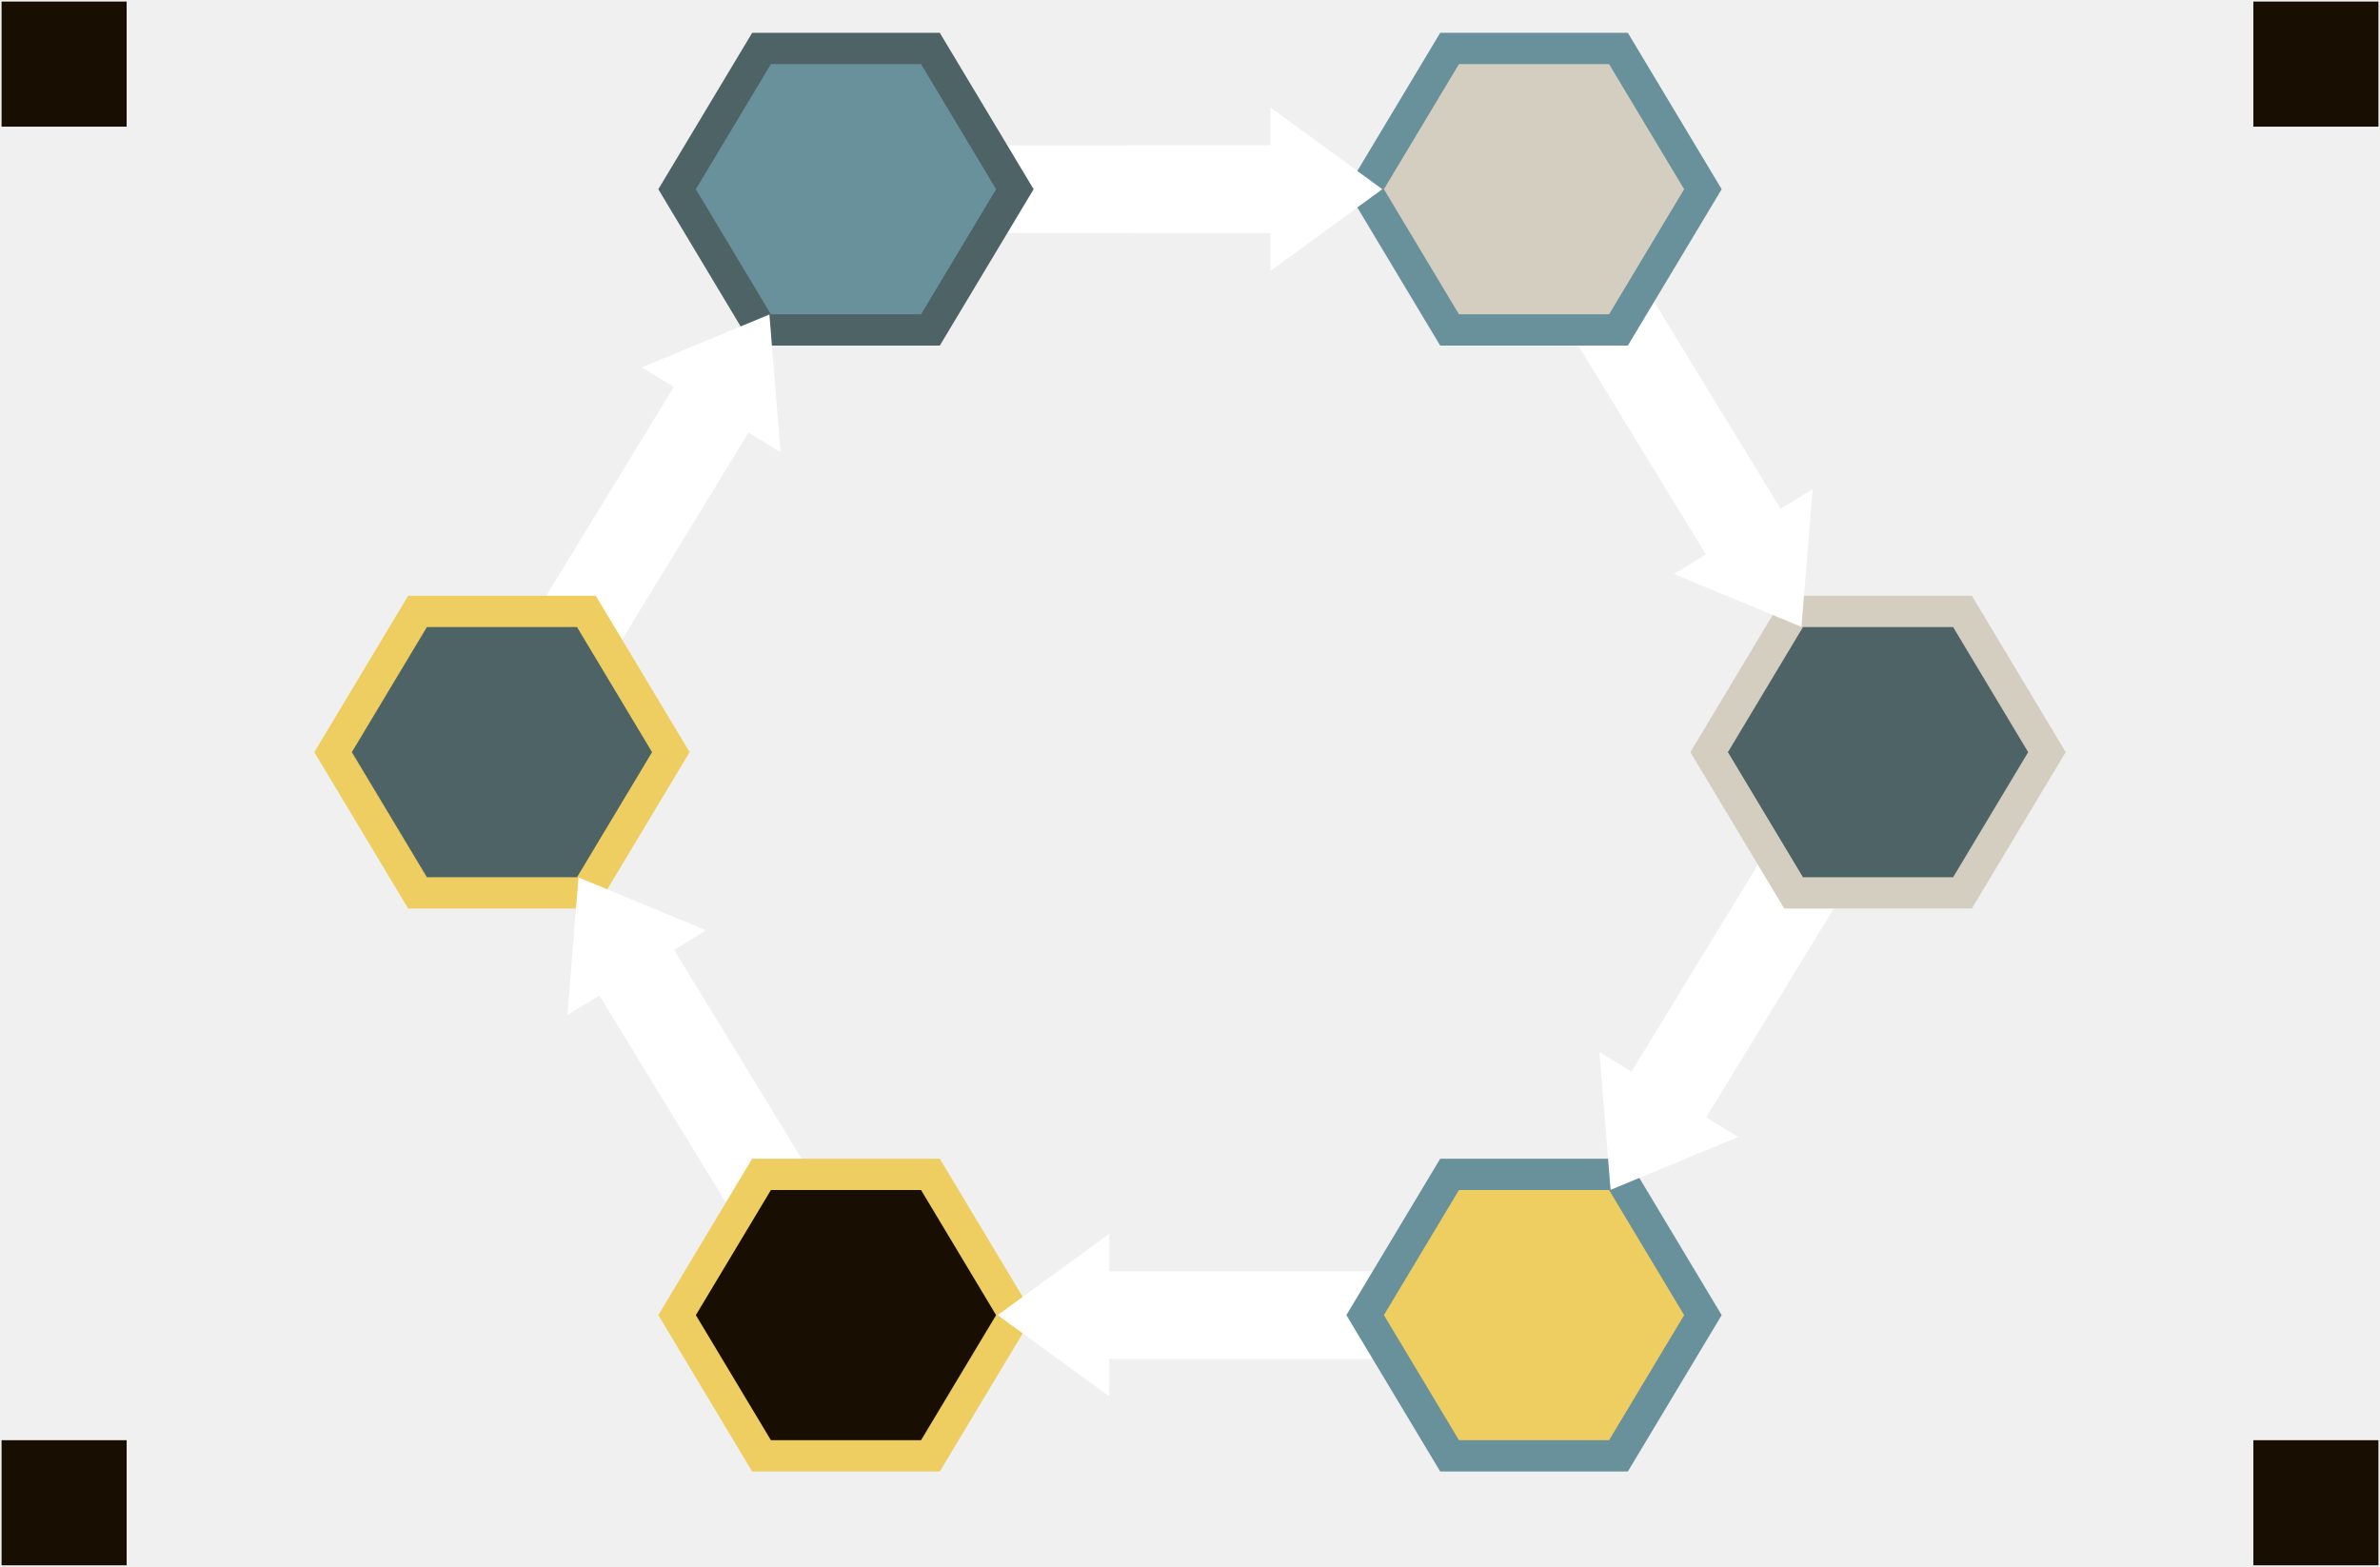
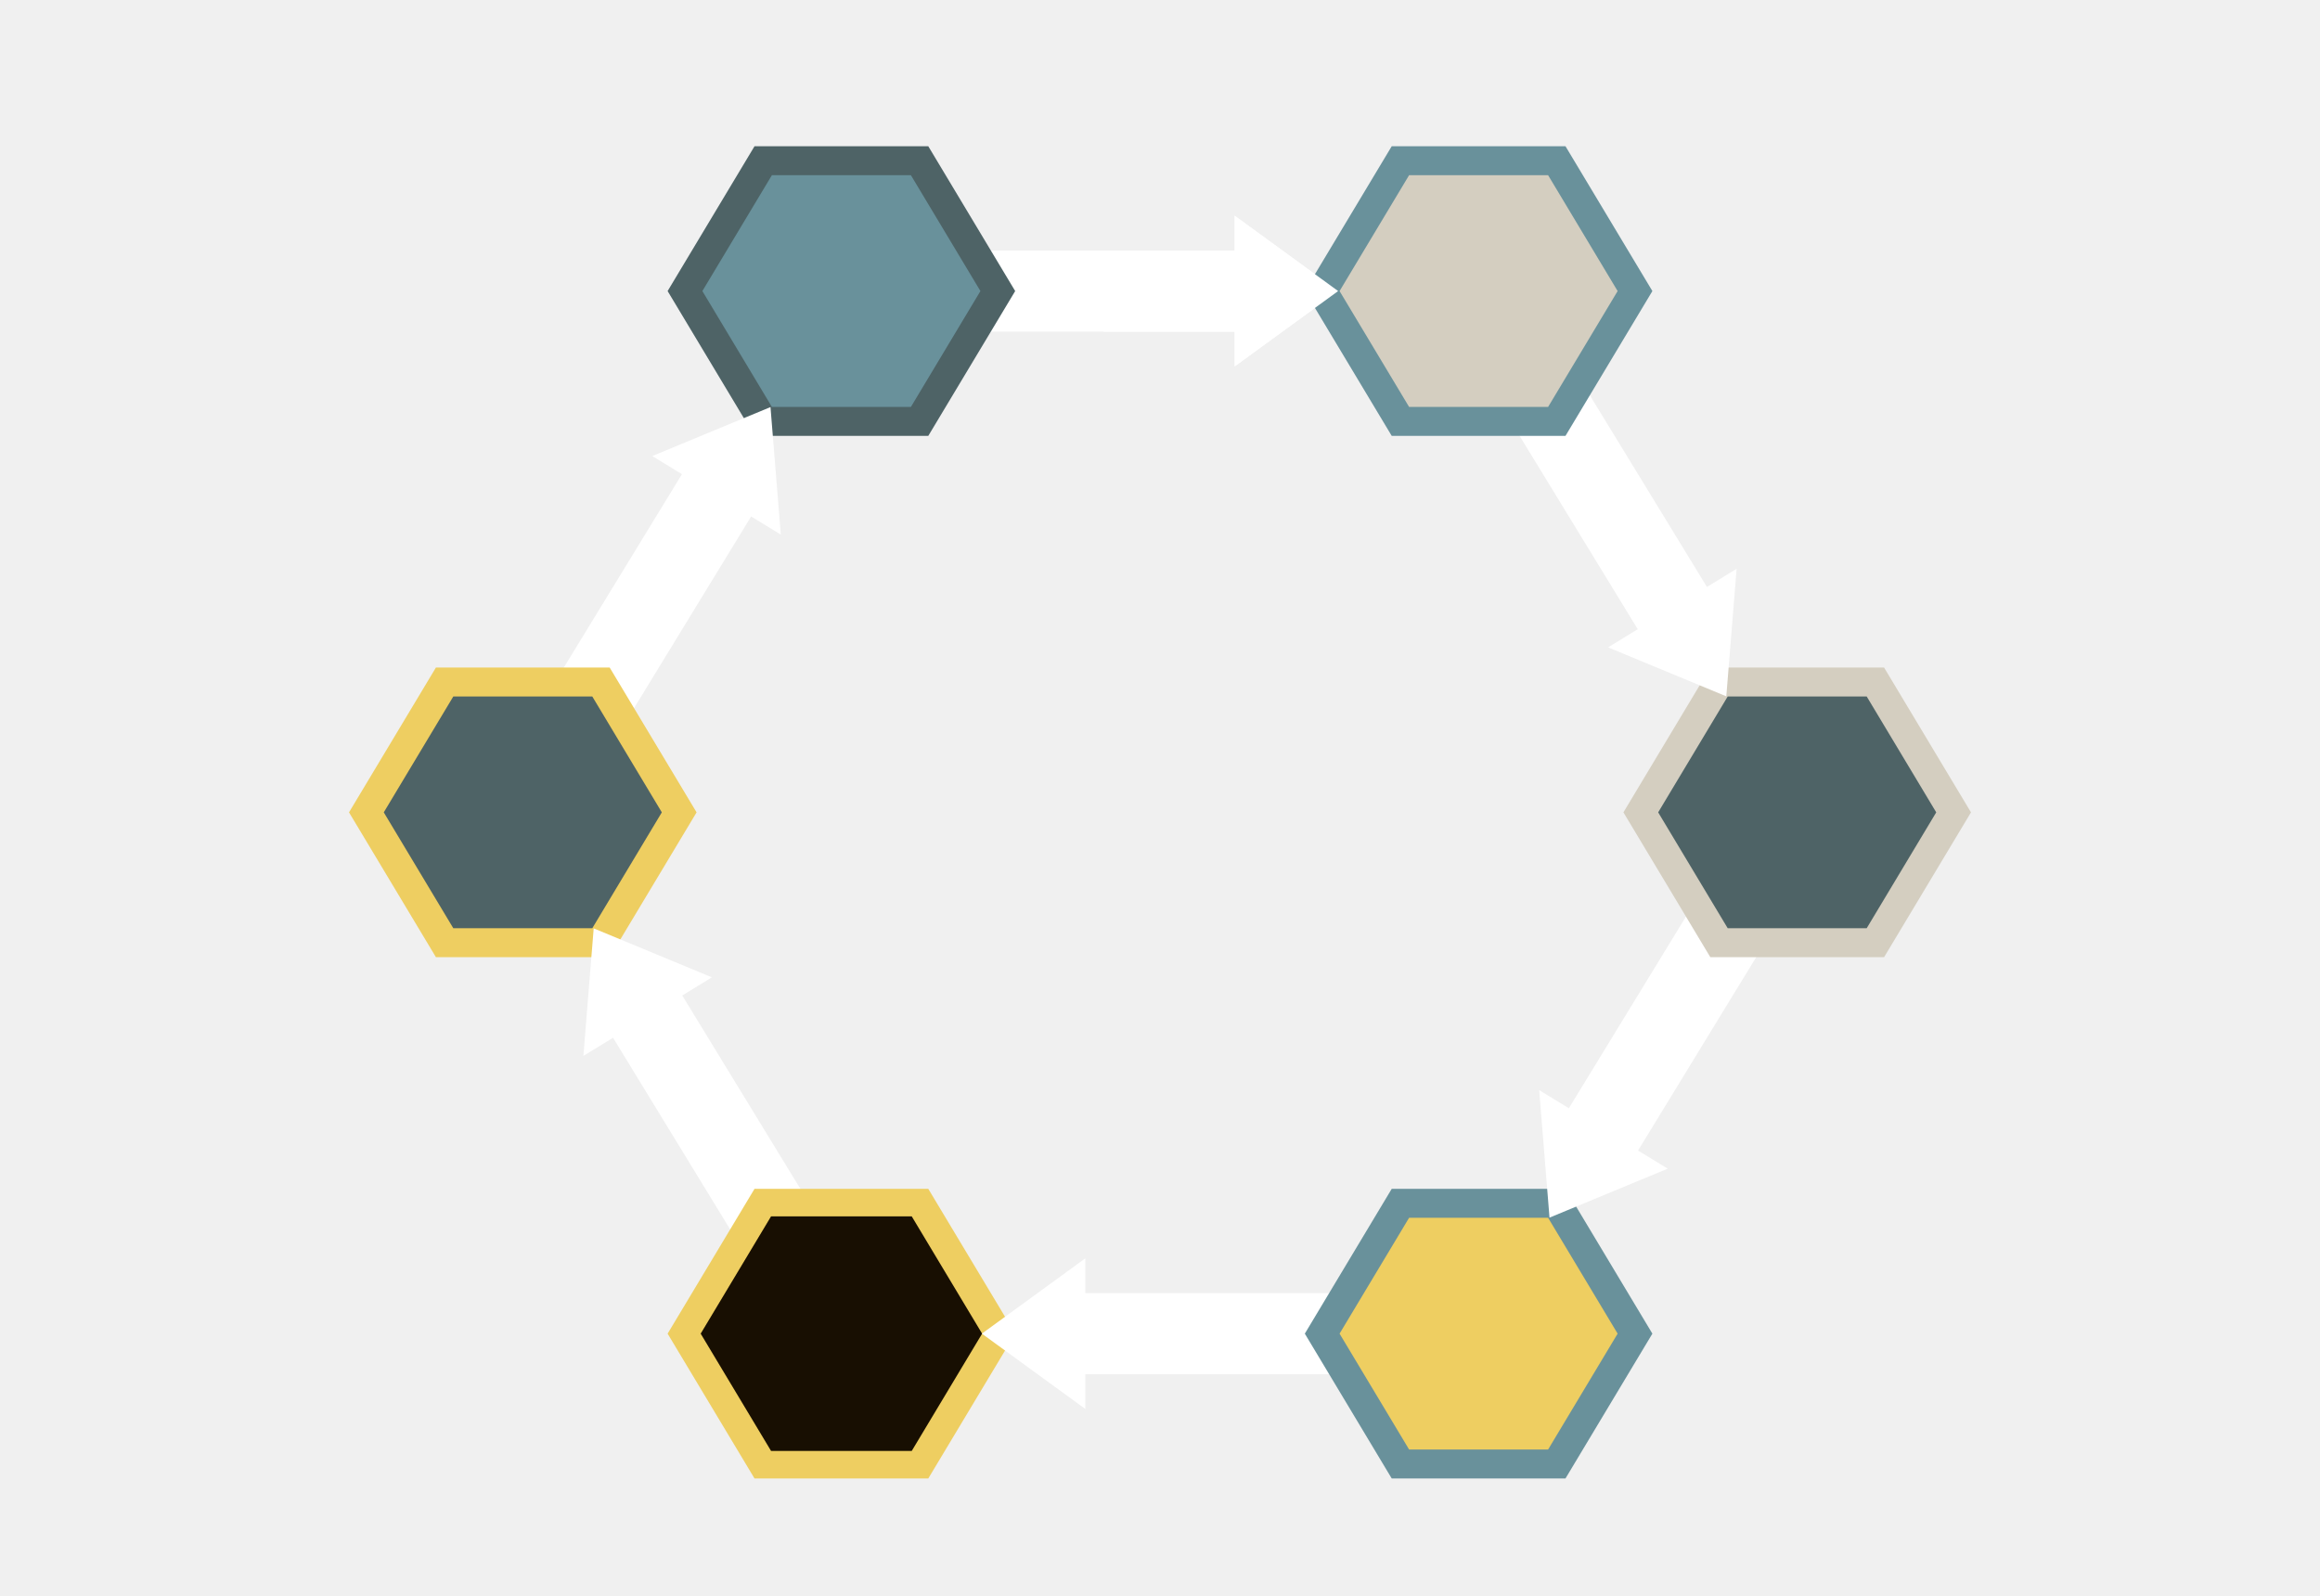
- <svg xmlns="http://www.w3.org/2000/svg" host="65bd71144e" version="1.1" width="761px" height="501px" viewBox="-0.5 -0.5 761 501" content="&lt;mxfile&gt;&lt;diagram id=&quot;NhqJ_ardOWNHqCwG6pmV&quot; name=&quot;Page-1&quot;&gt;7ZrLctowFIafhmU9ukteNoSmm85kJouuXSzAE2MxxgTSp69AEiDbJMAYUJqwiTnWxfn1n88H2T3cn64eymQ2+aVSmfcQSFc9fN9DCALA9J915NVEKKImMC6z1DbaBZ6yv9L1tNFFlsq517BSKq+ymR8cqqKQw8qLJWWpln6zkcr9WWfJWDYCT8Mkb0Z/Z2k1MVEBwC7+U2bjiZ2ZUnviTzJ8HpdqUdjpeghDAUYAmdPTxA1l288nSaqWeyE86OF+qVRljqarvszX0jrVTL8fB85uL7uURXVMB26v4yXJF9Jd8ubCqlenhb7G2fpwlMvV97W2PXwni9Qe3g/zZD7Phjo4qaa5DkB9OMryvK9yVW6GwKPNx/RzeiJsvtvFhzCiXEeW7rTQX+ZVqZ6lG6hQhW55VyXlWFaPssymspLl0ywZZsVYnwfrHmpRDmXLyW9a27umPFYx082EmPWumcfGuInJ1PONFfVBKj1b+aobLHducZ6Y7BvFxkqZJ1X24rstsaYdb4fbzvCoMn3FCNgEQxBFDEHIGeGACgGxGcFmm063KBaYopiYNsifwIpkxtx3R20a4vzuxnW2dQPZpagPpA/2RNmFNuZrNyKFxxtxIlfJWBV6PWdunXfR7dKv13s5ySq59sC621Kjqu7Sldz675Dd5uY8Bk1bkwHD2i1v+OpFlpVcvekYt6TY19o5Zc9QELU4CgJw2D3egryhvrN8sOoj0lSfxTGM7zpSnyBPfdZUP2ZN8UUX2uMvBDcQTFsQzMJCMPfzldTZeCxkNVSjmIHdh3jjYufM7plLROBZ38bcwaA/YLCbrN8C1d3f8FWhSwOXvw26Xd7yIPahq+uNq1GXky/qNqhLWqhLg6Iu4T4dCT+TutjB79BAHZa2KPA8vzRm66UtgVfF7AmZHgxm7abBRWrbbaVyDcx+FbdNzMYtmCVBYZYBHmEuBLJ7CMwzEEY8AtBuPegm+DwEU0IiXfxCoVnMEBbUdykGka40Yq7RzAEjtf+hQzyfYNFg8Nzlb19Cb4rnOHD52/Dc5d2RsBvi+YTS5NPgWbTgOQ4Kz5TUtn89A0Hi4xmJ8/jMAI04jwVkFGLOoM9n/b94fHbOucA2ReiEaAP0PekP+qAbQlB2022K0HeJLr1NQR0lb7FNccJjkU8DaN4CaBEUoDHxK2YIz9ymIDXvNQbqsA4+4VHwxfL8UJn7Ln67KMRqdfB1n8DxANQ/lbJd3uTqZfAVn8DxEzbi/2fIBvzCAxZ+bjZyLkCg8iNSevOqkEztur2Trq1GuOTGYZ2HzZQkLUtOukjJI4rOj6RdS8l4MemO+LkUtHSc3Ew7cUQN9KG0u2DO6q+79xQNHnfvguLBPw==&lt;/diagram&gt;&lt;/mxfile&gt;" style="background-color: rgb(24, 15, 2);">
+ <svg xmlns="http://www.w3.org/2000/svg" host="65bd71144e" version="1.1" width="801px" height="551px" viewBox="-0.5 -0.5 801 551" content="&lt;mxfile&gt;&lt;diagram id=&quot;NhqJ_ardOWNHqCwG6pmV&quot; name=&quot;Page-1&quot;&gt;7ZpNc6IwGMc/jcdl8p5w3FrbvezMzvSwZ1aiMEXiIFa7n36DJGoArTqomW29CE/e8J9/fjwGBng4Wz8X0Tz5qWKZDRCI1wP8OEAIAgL0VxV5ryNE8DowLdLYVNoFXtK/0rY00WUay4VTsVQqK9O5GxyrPJfj0olFRaFWbrWJytxR59FUtgIv4yhrR3+ncZnUUQHALv5DptPEjEypKfgTjV+nhVrmZrgBwlCACUB18SyyXZn6iySK1WovhEcDPCyUKuuj2Xoos0paq1rd7ulA6fayC5mXpzTg5jreomwp7SVvLqx8t1roa5xXh5NMrr9X2g7wg8xjc/g4zqLFIh3rYFLOMh2A+nCSZtlQZarYdIEnm0/dzuqJcH1uJh/CgHIdWdlioU8WZaFepe0oV7mu+VBGxVSWv2SRzmQpi5d5NE7zqS4HVQu1LMayo/Cb1vahLY9RrG5WhxgzhtuMY2LGvjJ2fGNEfZZKj1a86wqrnVusJ5J9o5hYIbOoTN9ct0XGtNNtd9sRfqlUXzECZoEhiAKGIOSMcECFgLjuwaw2RFEQCkxRSOo6yB3AiFT3ue+OxjDE+t32a21rOzJT0exIH+yJsgttzNdtRApPN2Ii19FU5Xo+53aed9Ht1FfzvUrSUlYeqJqtNKqaLl3Lrf8O2W1Rl2PQtjUZMazdcsRXb7Io5fqoY+yUYldr65Q9Q0HU4SgIwGH3OBNyRH1reW/VR6StPgtDGD70pD5BjvqsrX7I2uKLPrTHXwhuIZh2IJj5hWDurlfSZOOpkNVQDUIGdh/i9IutM/tnLhGer/ou5o5GwxGD/az6LVDt/Q3fFLrUc/m7oNvnLQ9iF7qI3I66nHxRt0Vd0kFd6hV1CXfpSPiF1MUWfoc66jG1RZ6v82tjtpnaEnhTzJ6x0m8kf70r8ATQcdaanYOrJLjbdOUWrP3KcNusDTtYS7xiLQM8wFwIZDYSmGMgjHgAoNl/0FXwZRymhAQ6A4ZCA5khLKjrUgwCnW6EXPOZA0Yav6FHRp9hUW8Y3ecfYELvyujQc/m78NznLZKwO+L5jPzk0+BZdOA59ArPlDT2gB0DQeLiGYnL+MwADTgPBWQUYs6gy2f9Wxw+W+dcYa/Cd0J0AfqRDEdD0A8hKLvrXoXvW0XX3quglpL32Ks449nIpwE07wC08ArQmLgZM4QX7lWQhvdaHfWYB5/xPPhq6/xQmvshfvtIxBp58G0fw3EP1D+Xsn3e5Jpp8A0fw/EzduP/Z8h6/NYDFu7abK05D4EqTrh3b94XkrGZtw+Wa6cR9k1mQgeWXsecH53OLtY1n3RestzECX86vdPFNOANH9KOVLwn3fTp7mWw2n67F+7w6B8=&lt;/diagram&gt;&lt;/mxfile&gt;" style="background-color: rgb(24, 15, 2);">
  <defs />
  <g>
-     <path d="M 316.5 74 L 316.5 46 L 405.79 46 L 405.79 34 L 441.5 60 L 405.79 86 L 405.79 74 Z" fill="#ffffff" stroke="none" pointer-events="all" />
-     <path d="M 240 10 L 300 10 L 330 60 L 300 110 L 240 110 L 210 60 Z" fill="#4e6366" stroke="none" pointer-events="all" />
-     <path d="M 246 20 L 294 20 L 318 60 L 294 100 L 246 100 L 222 60 Z" fill="#69919b" stroke="none" pointer-events="all" />
-     <path d="M 194.83 209.86 L 170.94 195.26 L 214.95 123.23 L 204.71 116.97 L 245.52 100.06 L 249.08 144.09 L 238.84 137.83 Z" fill="#ffffff" stroke="none" pointer-events="all" />
-     <path d="M 130 190 L 190 190 L 220 240 L 190 290 L 130 290 L 100 240 Z" fill="#eece61" stroke="none" pointer-events="all" />
-     <path d="M 136 200 L 184 200 L 208 240 L 184 280 L 136 280 L 112 240 Z" fill="#4e6366" stroke="none" pointer-events="all" />
-     <path d="M 259.06 375.26 L 235.17 389.86 L 191.16 317.83 L 180.92 324.09 L 184.48 280.06 L 225.29 296.97 L 215.05 303.23 Z" fill="#ffffff" stroke="none" pointer-events="all" />
-     <path d="M 240 370 L 300 370 L 330 420 L 300 470 L 240 470 L 210 420 Z" fill="#eece61" stroke="none" pointer-events="all" />
-     <path d="M 246 380 L 294 380 L 318 420 L 294 460 L 246 460 L 222 420 Z" fill="#180f02" stroke="none" pointer-events="all" />
-     <path d="M 443.5 406 L 443.5 434 L 354.21 434 L 354.21 446 L 318.5 420 L 354.21 394 L 354.21 406 Z" fill="#ffffff" stroke="none" pointer-events="all" />
-     <path d="M 460 370 L 520 370 L 550 420 L 520 470 L 460 470 L 430 420 Z" fill="#69919b" stroke="none" pointer-events="all" />
-     <path d="M 466 380 L 514 380 L 538 420 L 514 460 L 466 460 L 442 420 Z" fill="#eece61" stroke="none" pointer-events="all" />
-     <path d="M 565.17 270.14 L 589.06 284.74 L 545.05 356.77 L 555.29 363.03 L 514.48 379.94 L 510.92 335.91 L 521.16 342.17 Z" fill="#ffffff" stroke="none" pointer-events="all" />
-     <path d="M 570 190 L 630 190 L 660 240 L 630 290 L 570 290 L 540 240 Z" fill="#d4cec0" stroke="none" pointer-events="all" />
-     <path d="M 576 200 L 624 200 L 648 240 L 624 280 L 576 280 L 552 240 Z" fill="#4e6366" stroke="none" pointer-events="all" />
-     <path d="M 500.94 104.74 L 524.83 90.14 L 568.84 162.17 L 579.08 155.91 L 575.52 199.94 L 534.71 183.03 L 544.95 176.77 Z" fill="#ffffff" stroke="none" pointer-events="all" />
-     <path d="M 460 10 L 520 10 L 550 60 L 520 110 L 460 110 L 430 60 Z" fill="#69919b" stroke="none" pointer-events="all" />
-     <path d="M 466 20 L 514 20 L 538 60 L 514 100 L 466 100 L 442 60 Z" fill="#d4cec0" stroke="none" pointer-events="all" />
-     <path d="M 360.5 74 L 360.5 46 L 405.79 46 L 405.79 34 L 441.5 60 L 405.79 86 L 405.79 74 Z" fill="#ffffff" stroke="none" pointer-events="all" />
-     <rect x="0" y="460" width="40" height="40" fill="#180f02" stroke="none" pointer-events="all" />
-     <rect x="0" y="0" width="40" height="40" fill="#180f02" stroke="none" pointer-events="all" />
-     <rect x="720" y="0" width="40" height="40" fill="#180f02" stroke="none" pointer-events="all" />
-     <rect x="720" y="460" width="40" height="40" fill="#180f02" stroke="none" pointer-events="all" />
+     <path d="M 336.5 114 L 336.5 86 L 425.79 86 L 425.79 74 L 461.5 100 L 425.79 126 L 425.79 114 Z" fill="#ffffff" stroke="none" pointer-events="all" />
+     <path d="M 260 50 L 320 50 L 350 100 L 320 150 L 260 150 L 230 100 Z" fill="#4e6366" stroke="none" pointer-events="all" />
+     <path d="M 266 60 L 314 60 L 338 100 L 314 140 L 266 140 L 242 100 Z" fill="#69919b" stroke="none" pointer-events="all" />
+     <path d="M 214.83 249.86 L 190.94 235.26 L 234.95 163.23 L 224.71 156.97 L 265.52 140.06 L 269.08 184.09 L 258.84 177.83 Z" fill="#ffffff" stroke="none" pointer-events="all" />
+     <path d="M 150 230 L 210 230 L 240 280 L 210 330 L 150 330 L 120 280 Z" fill="#eece61" stroke="none" pointer-events="all" />
+     <path d="M 156 240 L 204 240 L 228 280 L 204 320 L 156 320 L 132 280 Z" fill="#4e6366" stroke="none" pointer-events="all" />
+     <path d="M 279.06 415.26 L 255.17 429.86 L 211.16 357.83 L 200.92 364.09 L 204.48 320.06 L 245.29 336.97 L 235.05 343.23 Z" fill="#ffffff" stroke="none" pointer-events="all" />
+     <path d="M 260 410 L 320 410 L 350 460 L 320 510 L 260 510 L 230 460 Z" fill="#eece61" stroke="none" pointer-events="all" />
+     <path d="M 266 420 L 314 420 L 338 460 L 314 500 L 266 500 L 242 460 Z" fill="#180f02" stroke="#180f02" stroke-miterlimit="10" pointer-events="all" />
+     <path d="M 463.5 446 L 463.5 474 L 374.21 474 L 374.21 486 L 338.5 460 L 374.21 434 L 374.21 446 Z" fill="#ffffff" stroke="none" pointer-events="all" />
+     <path d="M 480 410 L 540 410 L 570 460 L 540 510 L 480 510 L 450 460 Z" fill="#69919b" stroke="none" pointer-events="all" />
+     <path d="M 486 420 L 534 420 L 558 460 L 534 500 L 486 500 L 462 460 Z" fill="#eece61" stroke="none" pointer-events="all" />
+     <path d="M 585.17 310.14 L 609.06 324.74 L 565.05 396.77 L 575.29 403.03 L 534.48 419.94 L 530.92 375.91 L 541.16 382.17 Z" fill="#ffffff" stroke="none" pointer-events="all" />
+     <path d="M 590 230 L 650 230 L 680 280 L 650 330 L 590 330 L 560 280 Z" fill="#d4cec0" stroke="none" pointer-events="all" />
+     <path d="M 596 240 L 644 240 L 668 280 L 644 320 L 596 320 L 572 280 Z" fill="#4e6366" stroke="none" pointer-events="all" />
+     <path d="M 520.94 144.74 L 544.83 130.14 L 588.84 202.17 L 599.08 195.91 L 595.52 239.94 L 554.71 223.03 L 564.95 216.77 Z" fill="#ffffff" stroke="none" pointer-events="all" />
+     <path d="M 480 50 L 540 50 L 570 100 L 540 150 L 480 150 L 450 100 Z" fill="#69919b" stroke="none" pointer-events="all" />
+     <path d="M 486 60 L 534 60 L 558 100 L 534 140 L 486 140 L 462 100 Z" fill="#d4cec0" stroke="none" pointer-events="all" />
+     <path d="M 380.5 114 L 380.5 86 L 425.79 86 L 425.79 74 L 461.5 100 L 425.79 126 L 425.79 114 Z" fill="#ffffff" stroke="none" pointer-events="all" />
+     <rect x="0" y="0" width="20" height="20" fill="none" stroke="none" pointer-events="all" />
+     <rect x="780" y="530" width="20" height="20" fill="none" stroke="none" pointer-events="all" />
  </g>
</svg>
